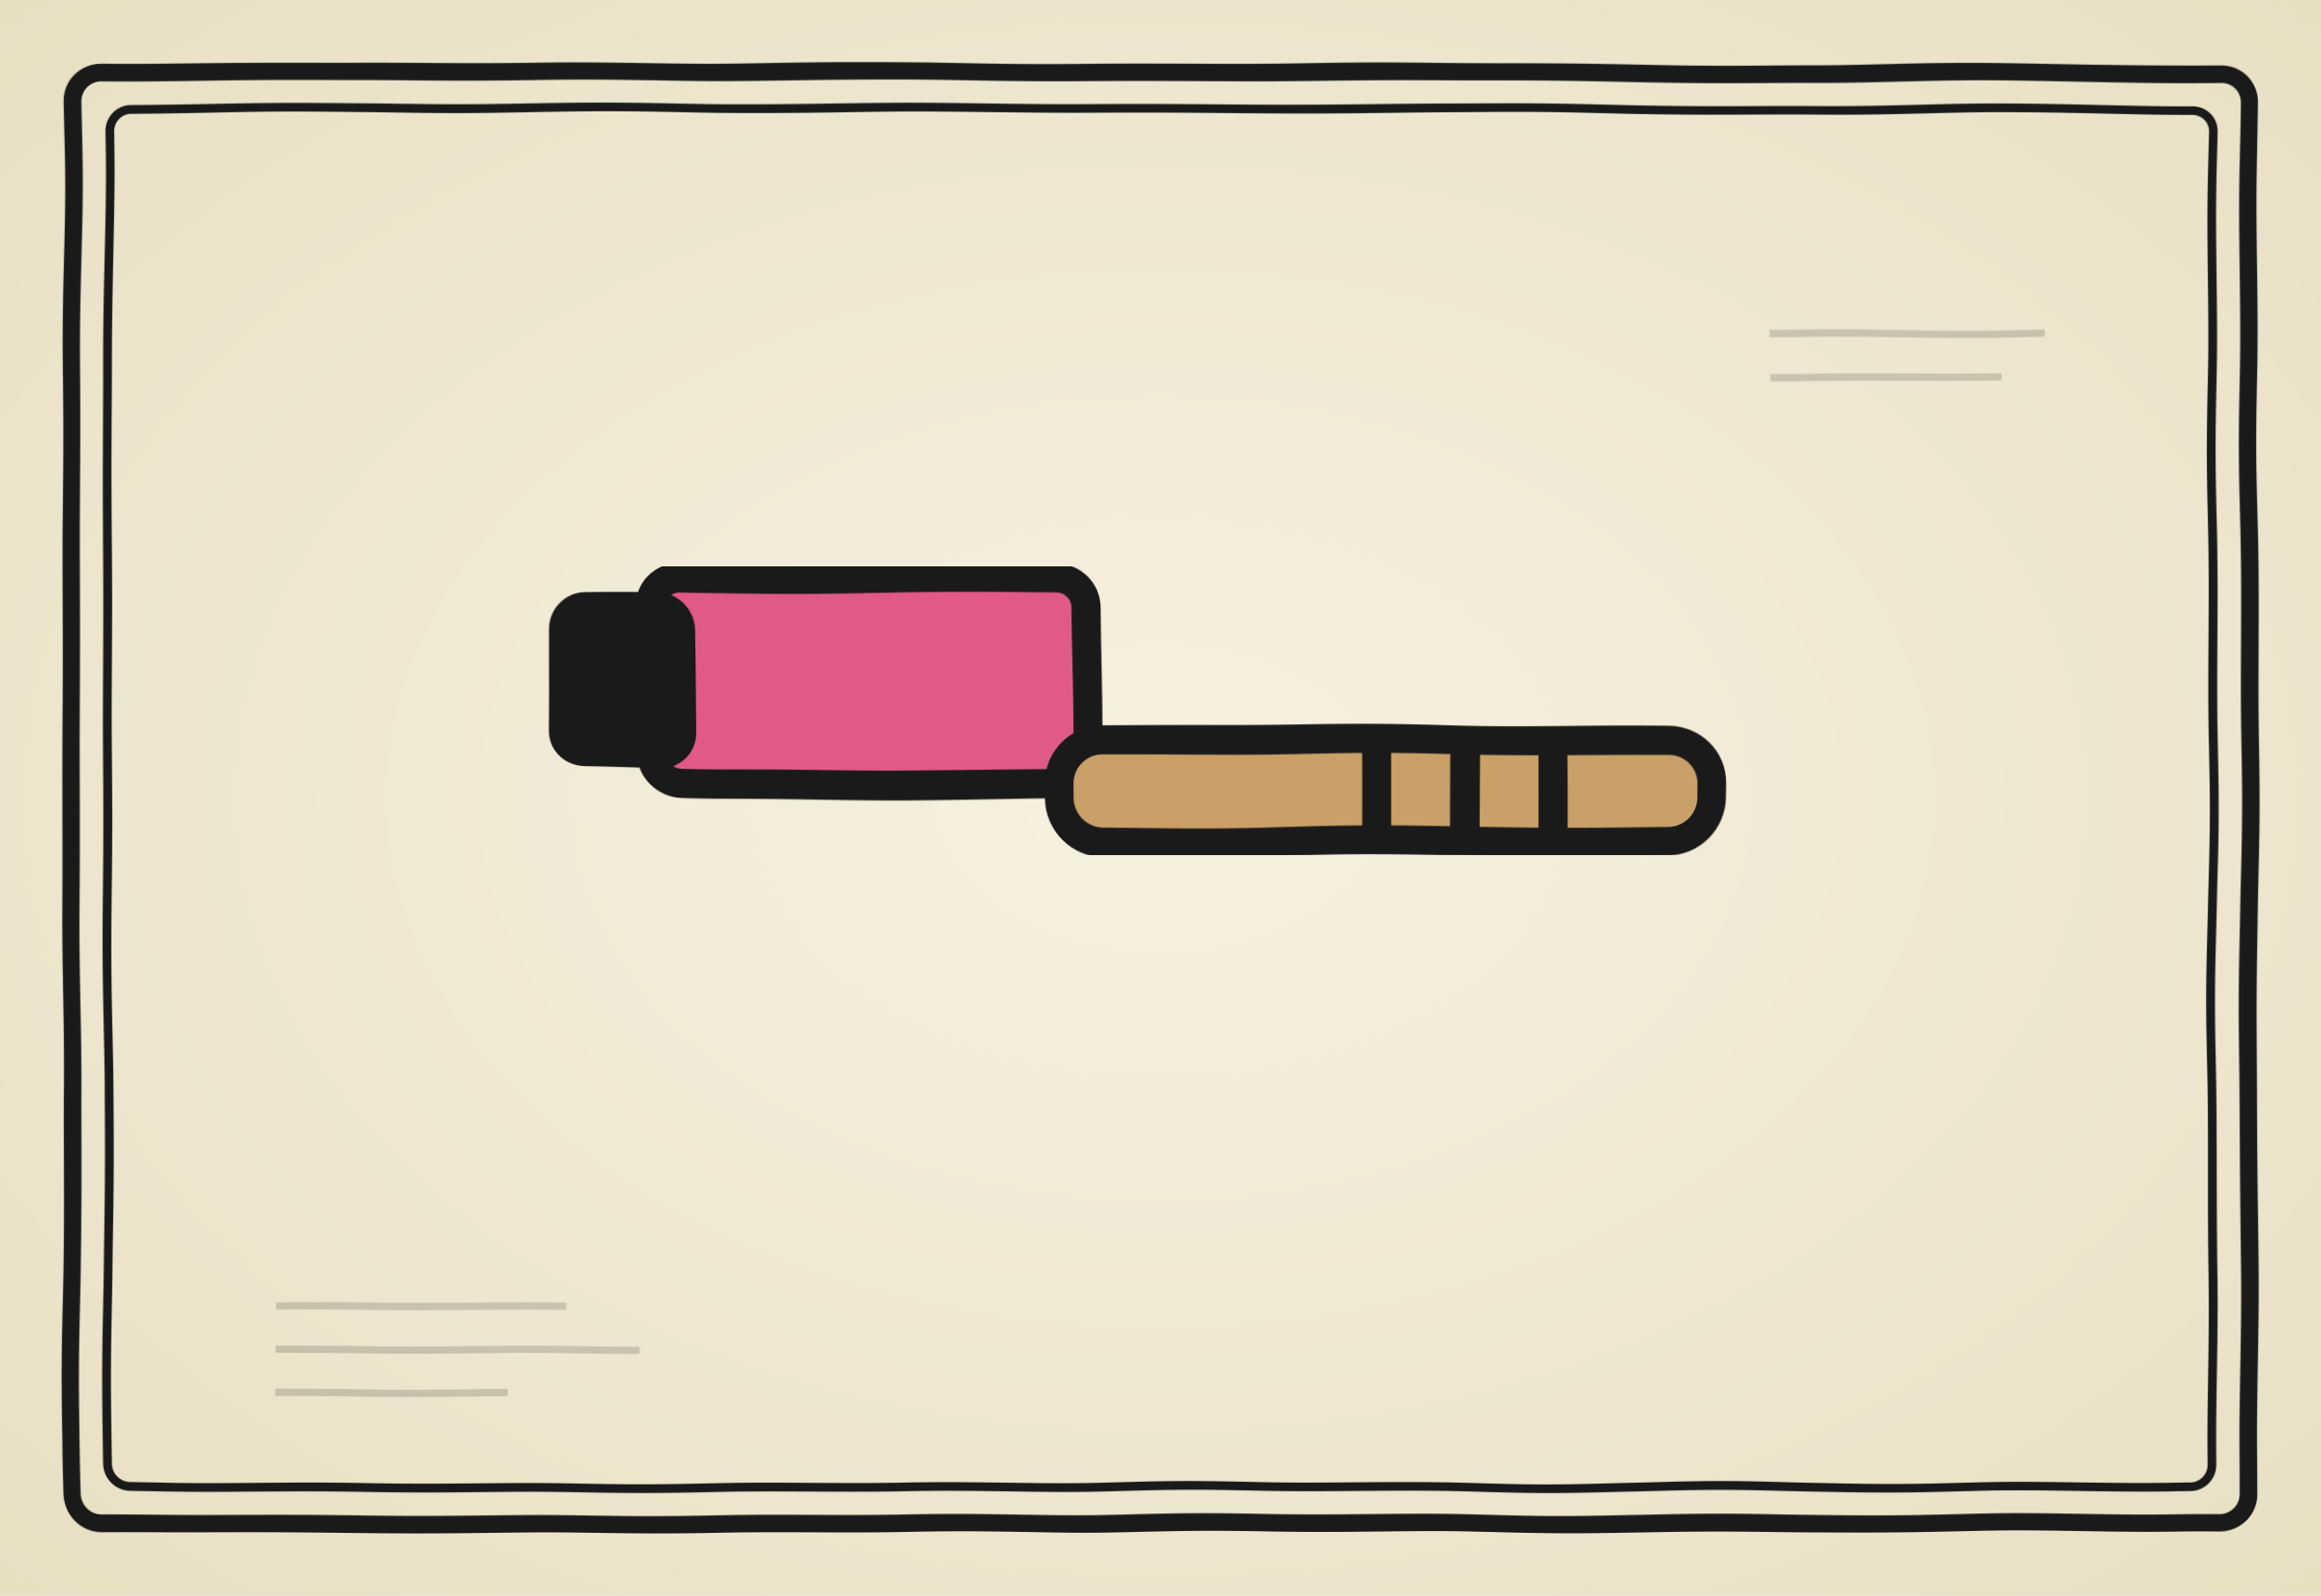
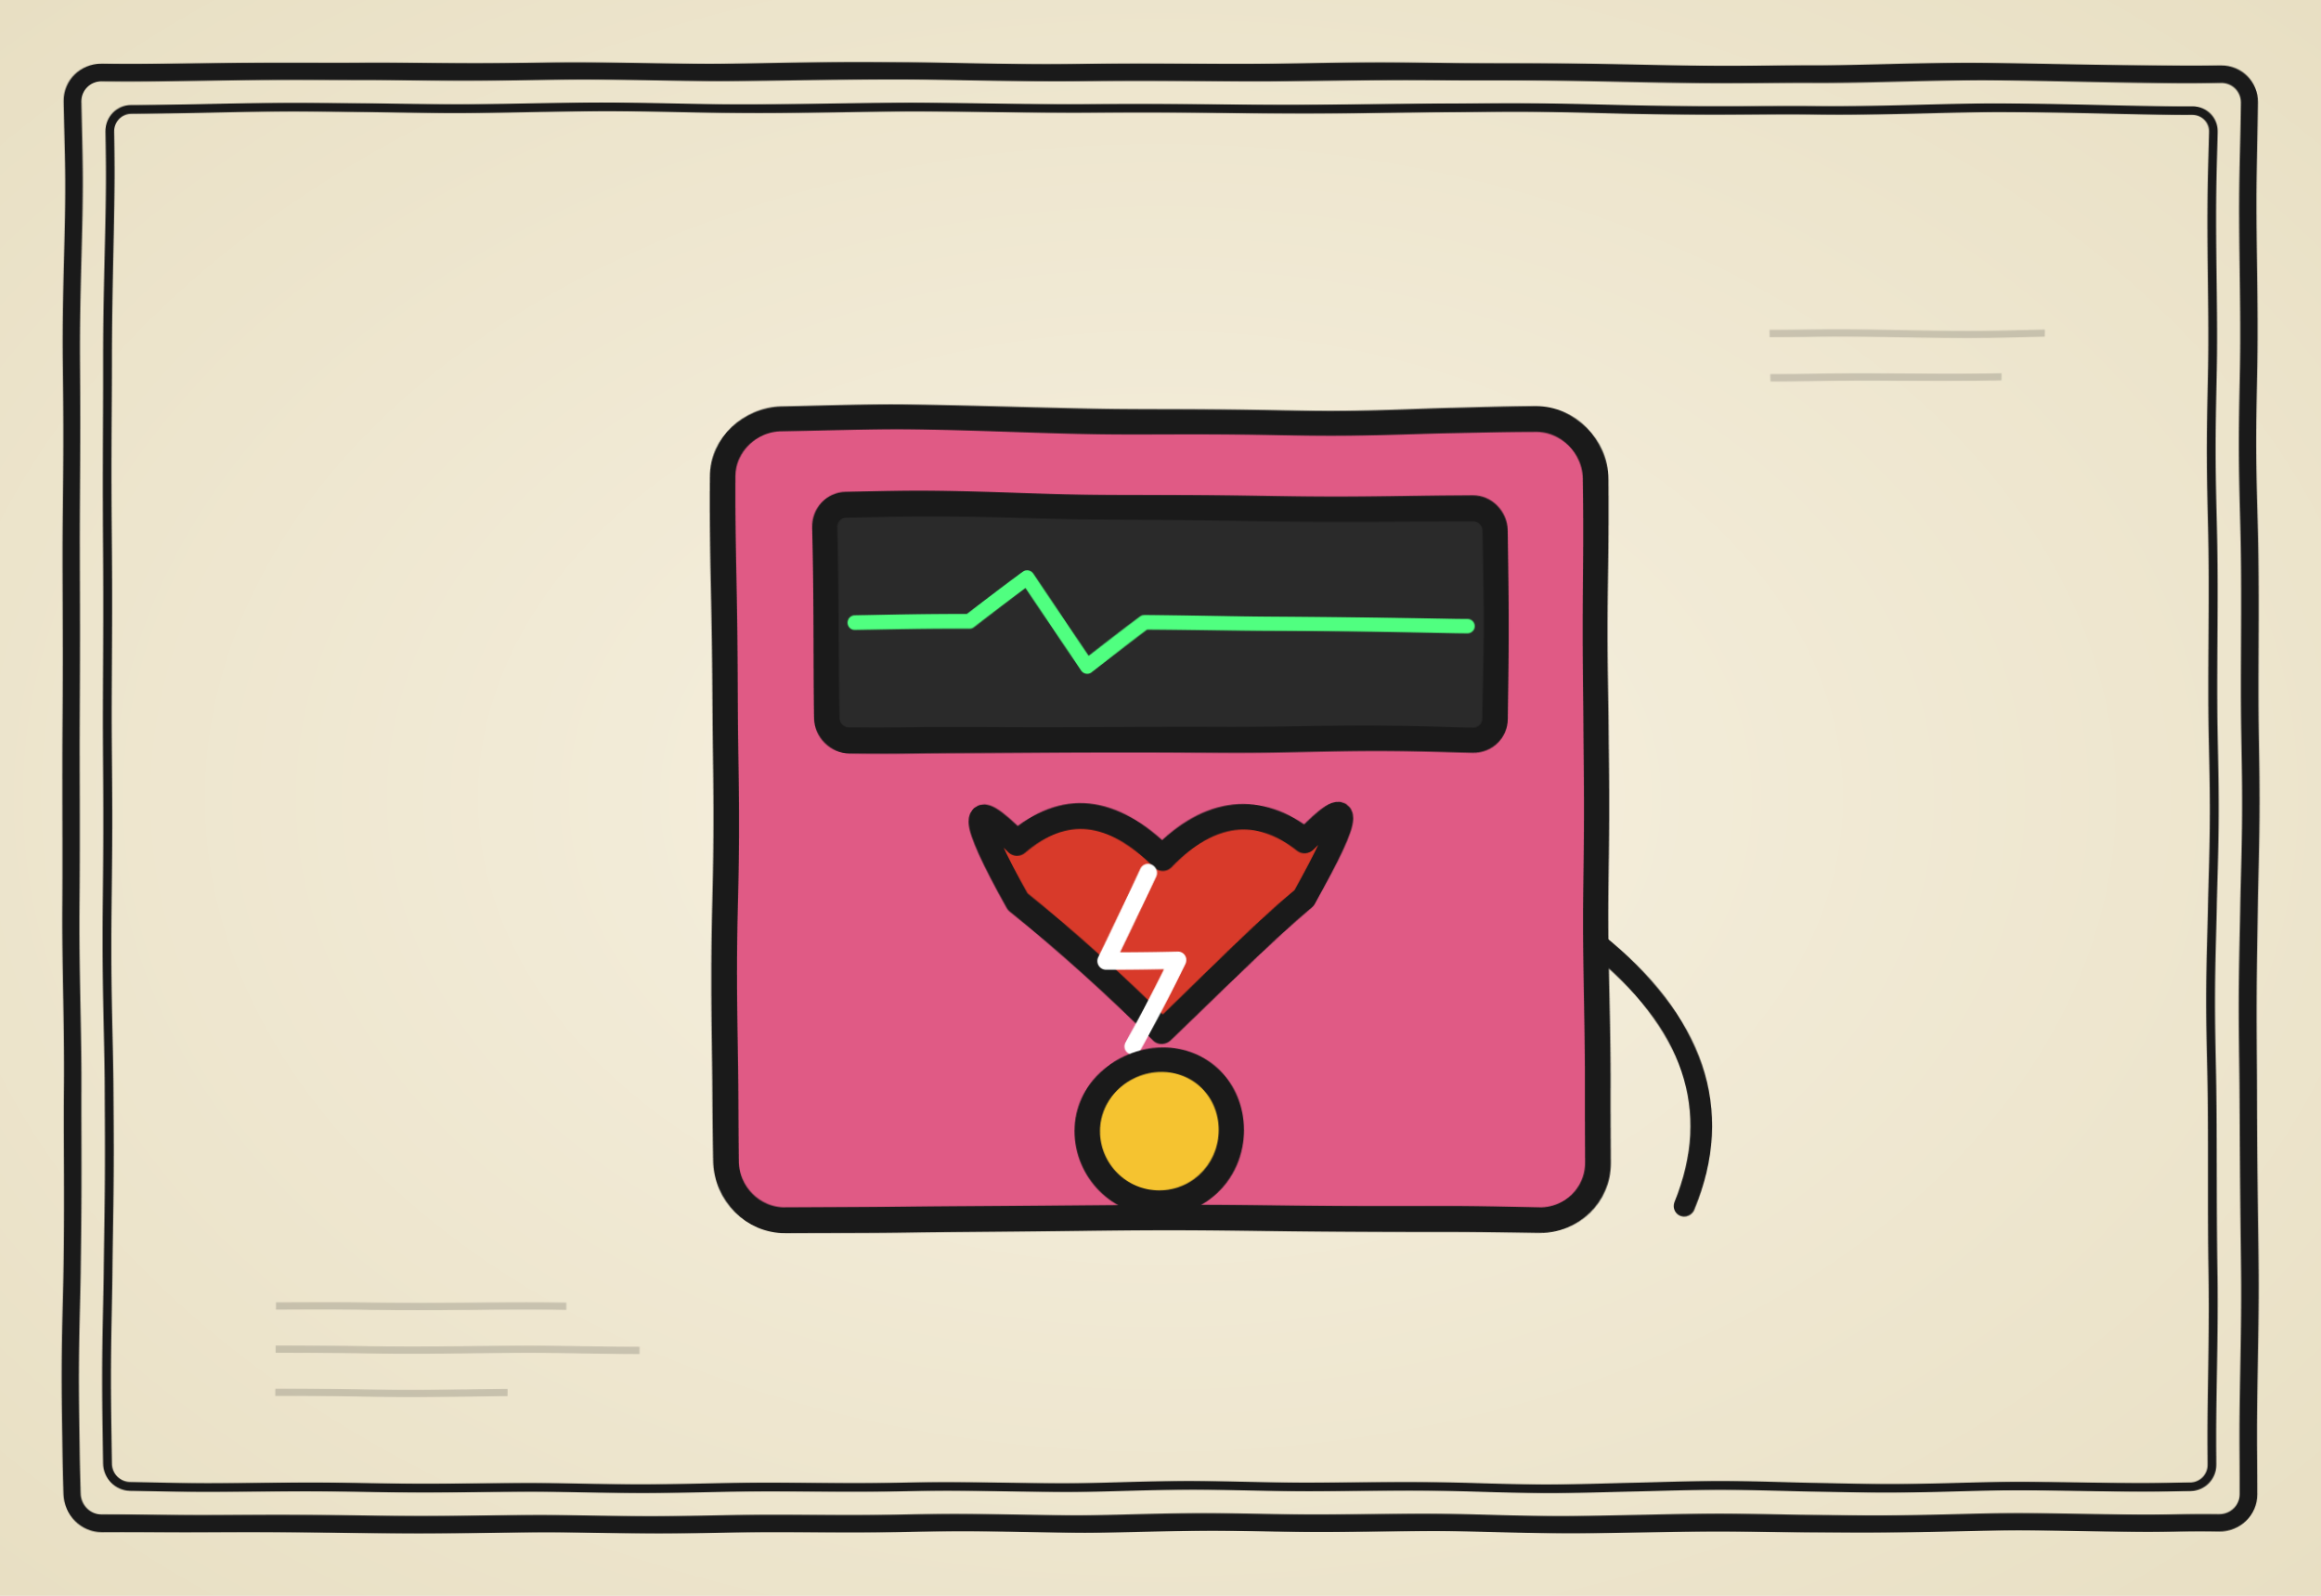
<svg xmlns="http://www.w3.org/2000/svg" viewBox="0 0 320 220" role="img" aria-label="der Defibrillator">
  <defs>
    <radialGradient id="paper" cx="50%" cy="50%" r="70%">
      <stop offset="0%" stop-color="#f7f1e1" />
      <stop offset="100%" stop-color="#e8dfc3" />
    </radialGradient>
    <filter id="sketch" x="-5%" y="-5%" width="110%" height="110%">
      <feTurbulence type="fractalNoise" baseFrequency="0.02" numOctaves="2" seed="667" />
      <feDisplacementMap in="SourceGraphic" scale="1.8" />
    </filter>
    <filter id="sketchLight" x="-5%" y="-5%" width="110%" height="110%">
      <feTurbulence type="fractalNoise" baseFrequency="0.04" numOctaves="1" seed="670" />
      <feDisplacementMap in="SourceGraphic" scale="1.1" />
    </filter>
  </defs>
  <rect width="320" height="220" fill="url(#paper)" />
  <g fill="none" stroke="#1a1a1a" stroke-linecap="round" stroke-linejoin="round" filter="url(#sketchLight)">
    <rect x="10" y="10" width="300" height="200" stroke-width="2.4" rx="4" />
    <rect x="15" y="15" width="290" height="190" stroke-width="1.2" rx="3" />
  </g>
  <g stroke="#1a1a1a" stroke-width="1" opacity="0.18" filter="url(#sketchLight)">
    <line x1="38" y1="180" x2="78" y2="180" />
    <line x1="38" y1="186" x2="88" y2="186" />
    <line x1="38" y1="192" x2="70" y2="192" />
    <line x1="244" y1="46" x2="282" y2="46" />
    <line x1="244" y1="52" x2="276" y2="52" />
  </g>
  <g filter="url(#sketch)">
-     <g stroke="#1a1a1a" stroke-width="4" stroke-linejoin="round" stroke-linecap="round" fill="#e05a85">
-       <rect x="90" y="80" width="60" height="28" rx="4" />
-       <rect x="78" y="84" width="16" height="20" rx="3" fill="#1a1a1a" />
-       <rect x="146" y="102" width="90" height="14" rx="6" fill="#c9a068" />
-       <line x1="190" y1="104" x2="190" y2="114" />
-       <line x1="202" y1="104" x2="202" y2="114" />
-       <line x1="214" y1="104" x2="214" y2="114" />
+     <g stroke="#1a1a1a" stroke-width="3.5" stroke-linejoin="round" stroke-linecap="round">
+       <rect x="100" y="58" width="120" height="110" rx="8" fill="#e05a85" />
+       <rect x="114" y="70" width="92" height="32" rx="3" fill="#2a2a2a" />
+       <path d="M 118 86 L 134 86 L 142 80 L 150 92 L 158 86 L 202 86" fill="none" stroke="#50ff80" stroke-width="2" />
+       <path d="M 140 116 Q 130 106 140 124 Q 150 132 160 142 Q 170 132 180 124 Q 190 106 180 116 Q 170 108 160 118 Q 150 108 140 116 Z" fill="#d83a2a" />
+       <path d="M 158 120 L 152 132 L 162 132 L 156 144" fill="none" stroke="#ffffff" stroke-width="2.4" />
+       <circle cx="160" cy="156" r="10" fill="#f5c330" />
+       <path d="M 220 130 Q 240 146 232 166" fill="none" stroke-width="3" />
    </g>
  </g>
</svg>
